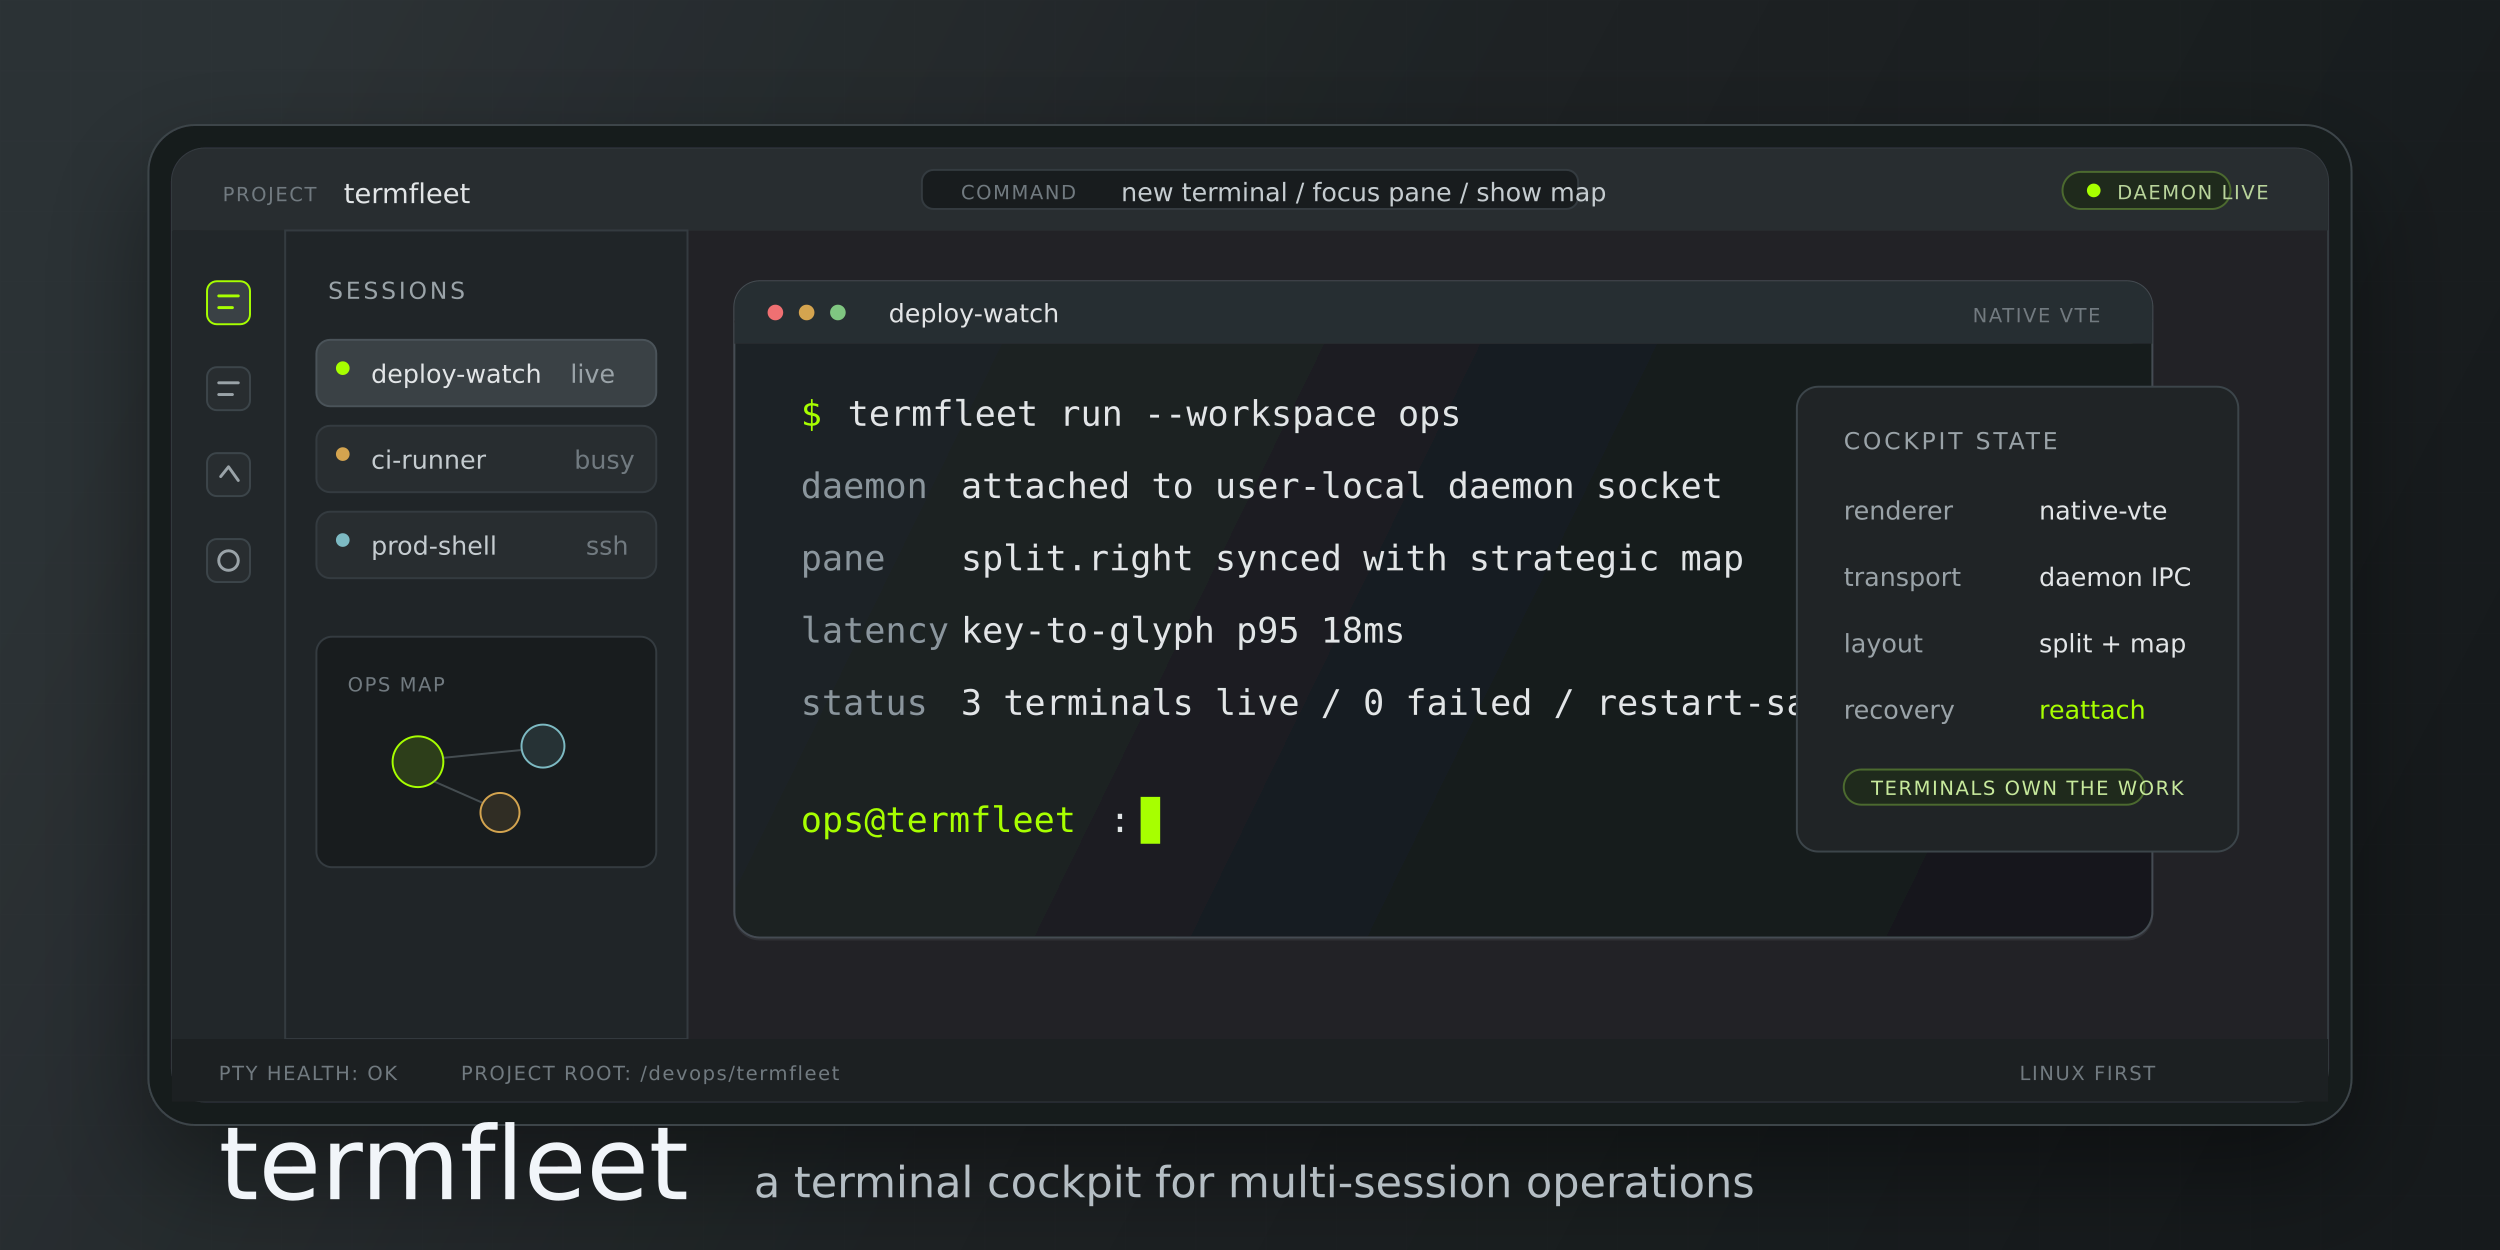
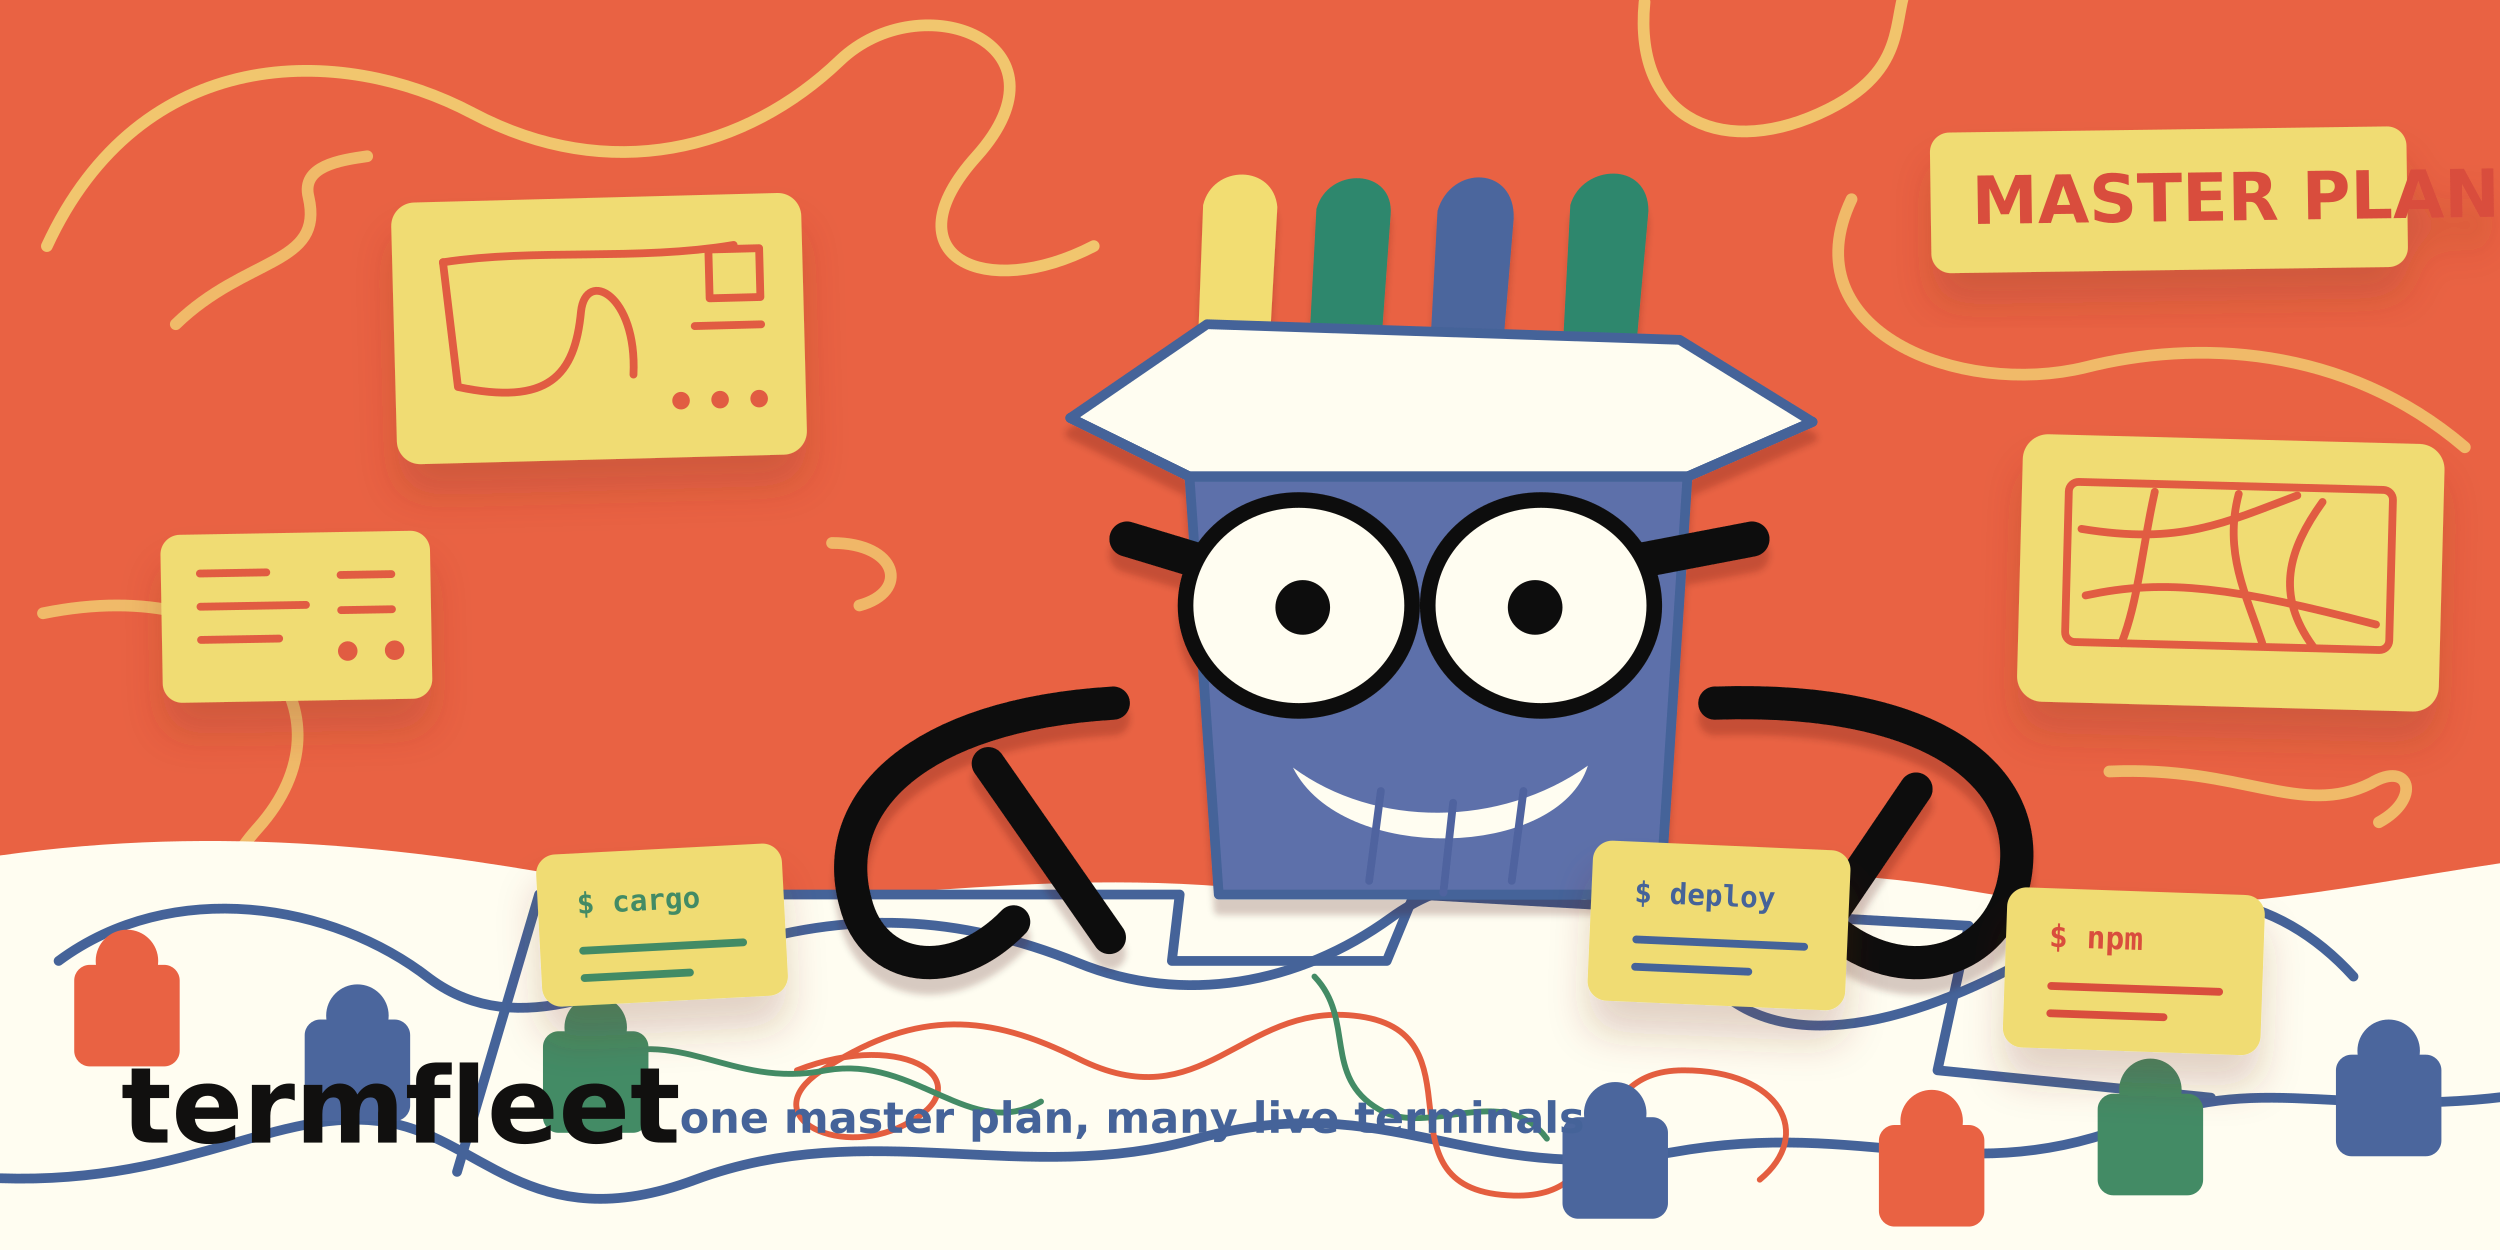
<svg xmlns="http://www.w3.org/2000/svg" width="1280" height="640" viewBox="0 0 1280 640" fill="none">
  <defs>
-     <filter id="panelShadow" x="-20%" y="-20%" width="140%" height="140%" color-interpolation-filters="sRGB">
-       <feDropShadow dx="0" dy="24" stdDeviation="28" flood-color="#050607" flood-opacity="0.42" />
+     <filter id="softShadow" x="-20%" y="-20%" width="140%" height="150%" color-interpolation-filters="sRGB">
+       <feDropShadow dx="0" dy="16" stdDeviation="10" flood-color="#7b2e22" flood-opacity="0.22" />
    </filter>
-     <filter id="softInset" x="-10%" y="-10%" width="120%" height="120%" color-interpolation-filters="sRGB">
-       <feDropShadow dx="0" dy="1" stdDeviation="0" flood-color="#5b646a" flood-opacity="0.22" />
+     <filter id="inkShadow" x="-20%" y="-20%" width="140%" height="140%" color-interpolation-filters="sRGB">
+       <feDropShadow dx="0" dy="8" stdDeviation="1.5" flood-color="#3b1712" flood-opacity="0.2" />
    </filter>
-     <linearGradient id="surfaceGrad" x1="130" y1="56" x2="1160" y2="600" gradientUnits="userSpaceOnUse">
-       <stop stop-color="#30363a" />
-       <stop offset="0.48" stop-color="#202426" />
-       <stop offset="1" stop-color="#171b1d" />
+     <linearGradient id="terminalBody" x1="540" y1="166" x2="740" y2="398" gradientUnits="userSpaceOnUse">
+       <stop stop-color="#6f83bc" />
+       <stop offset="1" stop-color="#4f639f" />
    </linearGradient>
-     <linearGradient id="terminalGrad" x1="290" y1="152" x2="994" y2="496" gradientUnits="userSpaceOnUse">
-       <stop stop-color="#1f2528" />
-       <stop offset="1" stop-color="#15191b" />
+     <linearGradient id="terminalTop" x1="500" y1="124" x2="814" y2="186" gradientUnits="userSpaceOnUse">
+       <stop stop-color="#ffffff" />
+       <stop offset="1" stop-color="#f1f4ff" />
    </linearGradient>
-     <pattern id="grid" width="36" height="36" patternUnits="userSpaceOnUse">
-       <path d="M36 0H0V36" stroke="#849199" stroke-opacity="0.08" stroke-width="1" />
-     </pattern>
    <style>
      .ui { font-family: DejaVu Sans, sans-serif; }
      .mono { font-family: DejaVu Sans Mono, monospace; }
-       .label { fill: #9aa3a8; font-size: 12px; font-weight: 500; letter-spacing: 0.12em; }
-       .tiny { fill: #717a80; font-size: 10px; letter-spacing: 0.08em; }
+       .route { stroke: #f3dc77; stroke-width: 6; stroke-linecap: round; stroke-linejoin: round; fill: none; }
+       .thinRoute { stroke: #456399; stroke-width: 5; stroke-linecap: round; stroke-linejoin: round; fill: none; }
+       .taskRoute { stroke: #e45e3f; stroke-width: 3; stroke-linecap: round; stroke-linejoin: round; fill: none; }
+       .greenRoute { stroke: #438b65; stroke-width: 3; stroke-linecap: round; stroke-linejoin: round; fill: none; }
+       .ink { stroke: #11100f; stroke-width: 9; stroke-linecap: round; stroke-linejoin: round; }
+       .panelInk { stroke: #e15b42; stroke-width: 4; stroke-linecap: round; stroke-linejoin: round; }
    </style>
  </defs>
-   <rect width="1280" height="640" fill="#111517" />
-   <rect width="1280" height="640" fill="url(#grid)" opacity="0.72" />
-   <rect x="0" y="0" width="1280" height="640" fill="url(#surfaceGrad)" opacity="0.86" />
-   <g opacity="0.34">
-     <path d="M104 520C214 386 351 360 515 442C654 512 780 496 900 376C1018 258 1136 244 1204 302" stroke="#7dbac3" stroke-opacity="0.22" stroke-width="2" />
-     <path d="M112 536C236 448 350 430 476 482C606 536 760 538 904 434C1029 344 1134 326 1200 370" stroke="#a7ff00" stroke-opacity="0.14" stroke-width="2" />
+   <rect width="1280" height="640" fill="#e96243" />
+   <path class="route" fill="none" opacity="0.82" d="M24 126C72 22 174 22 242 58C312 95 382 77 430 31C472 -9 552 22 500 80C454 131 504 155 560 126" />
+   <path class="route" fill="none" opacity="0.8" d="M842 1C836 63 884 82 936 56C982 33 966 4 980 -14" />
+   <path class="route" fill="none" opacity="0.72" d="M948 102C916 169 1003 204 1068 188C1123 174 1200 176 1262 229" />
+   <path class="route" fill="none" opacity="0.72" d="M22 314C130 292 185 365 132 424C86 475 114 545 224 514" />
+   <path class="route" fill="none" opacity="0.72" d="M1080 395C1148 392 1178 419 1214 401C1234 389 1240 409 1218 421" />
+   <path class="route" fill="none" opacity="0.72" d="M90 166C126 131 166 136 158 101C154 85 174 82 188 80" />
+   <path class="route" fill="none" opacity="0.7" d="M426 278C460 278 466 303 440 310" />
+   <g transform="translate(200 104) rotate(-1.5)" filter="url(#softShadow)">
+     <rect x="0" y="0" width="210" height="134" rx="12" fill="#f0dc73" />
+     <path class="panelInk" fill="none" d="M26 31C73 25 126 33 175 26" />
+     <path class="panelInk" fill="none" d="M26 31L32 95C78 106 92 91 96 58C99 36 125 50 122 91" />
+     <path class="panelInk" d="M162 28H188V53H162Z" fill="none" />
+     <path class="panelInk" d="M154 67H188" />
+     <circle cx="146" cy="105" r="4.5" fill="#e15b42" />
+     <circle cx="166" cy="105" r="4.5" fill="#e15b42" />
+     <circle cx="186" cy="105" r="4.5" fill="#e15b42" />
  </g>
-   <g filter="url(#panelShadow)">
-     <rect x="76" y="64" width="1128" height="512" rx="24" fill="#171b1d" stroke="#3c454a" stroke-width="1" />
-     <rect x="88" y="76" width="1104" height="488" rx="17" fill="#202426" stroke="#343b40" stroke-width="1" />
+   <g transform="translate(988 68) rotate(-0.8)" filter="url(#softShadow)">
+     <rect x="0" y="0" width="244" height="72" rx="10" fill="#f0dc73" />
+     <text x="21" y="47" class="ui" font-size="34" font-weight="700" fill="#d94d3c">MASTER PLAN</text>
  </g>
-   <rect x="88" y="76" width="1104" height="42" rx="17" fill="#282d30" />
-   <rect x="88" y="102" width="1104" height="16" fill="#282d30" />
-   <text x="114" y="103" class="ui" fill="#717a80" font-size="10" letter-spacing="0.08em">PROJECT</text>
-   <text x="176" y="104" class="ui" font-size="14" fill="#e2e5e7">termfleet</text>
-   <rect x="472" y="87" width="336" height="20" rx="6" fill="#181c1e" stroke="#343b40" />
-   <text x="492" y="102" class="ui" fill="#717a80" font-size="10" letter-spacing="0.08em">COMMAND</text>
-   <text x="574" y="103" class="ui" font-size="13" fill="#c5ccd0">new terminal / focus pane / show map</text>
-   <rect x="1056" y="88" width="86" height="19" rx="9.5" fill="#1f2a1c" stroke="#4c6a2f" />
-   <circle cx="1072" cy="97.5" r="3.5" fill="#a7ff00" />
-   <text x="1084" y="102" class="ui" fill="#b9d49b" font-size="10" letter-spacing="0.08em">DAEMON LIVE</text>
-   <rect x="88" y="118" width="58" height="414" fill="#22272a" />
-   <g>
-     <rect x="106" y="144" width="22" height="22" rx="5" fill="#3a4145" stroke="#a7ff00" />
-     <path d="M112 151.5H122M112 157.5H119" stroke="#a7ff00" stroke-width="1.5" stroke-linecap="round" />
-     <rect x="106" y="188" width="22" height="22" rx="5" fill="#282d30" stroke="#3c454a" />
-     <path d="M112 196H122M112 202H119" stroke="#9aa3a8" stroke-width="1.5" stroke-linecap="round" />
-     <rect x="106" y="232" width="22" height="22" rx="5" fill="#282d30" stroke="#3c454a" />
-     <path d="M113 244L117 239L122 246" stroke="#9aa3a8" stroke-width="1.5" stroke-linecap="round" stroke-linejoin="round" />
-     <rect x="106" y="276" width="22" height="22" rx="5" fill="#282d30" stroke="#3c454a" />
-     <circle cx="117" cy="287" r="5" stroke="#9aa3a8" stroke-width="1.5" />
+   <g transform="translate(1036 222) rotate(1.5)" filter="url(#softShadow)">
+     <rect x="0" y="0" width="216" height="137" rx="13" fill="#f0dc73" />
+     <rect x="24" y="24" width="166" height="82" rx="5" fill="none" stroke="#e15b42" stroke-width="4" />
+     <path class="panelInk" fill="none" d="M31 48C82 55 104 43 141 28M34 82C75 72 110 76 183 93M68 28C62 59 61 84 53 106M111 28C104 58 116 79 125 104M154 31C137 56 131 79 151 105" />
  </g>
-   <rect x="146" y="118" width="206" height="414" fill="#202528" stroke="#343b40" />
-   <text x="168" y="153" class="ui label">SESSIONS</text>
-   <g class="ui" font-size="13">
-     <rect x="162" y="174" width="174" height="34" rx="7" fill="#3a4145" stroke="#4a5359" />
-     <rect x="172" y="185" width="7" height="7" rx="3.5" fill="#a7ff00" />
-     <text x="190" y="196" fill="#e2e5e7">deploy-watch</text>
-     <text x="292" y="196" fill="#9aa3a8">live</text>
-     <rect x="162" y="218" width="174" height="34" rx="7" fill="#282d30" stroke="#343b40" />
-     <rect x="172" y="229" width="7" height="7" rx="3.5" fill="#d4a44f" />
-     <text x="190" y="240" fill="#c5ccd0">ci-runner</text>
-     <text x="294" y="240" fill="#717a80">busy</text>
-     <rect x="162" y="262" width="174" height="34" rx="7" fill="#282d30" stroke="#343b40" />
-     <rect x="172" y="273" width="7" height="7" rx="3.5" fill="#7dbac3" />
-     <text x="190" y="284" fill="#c5ccd0">prod-shell</text>
-     <text x="300" y="284" fill="#717a80">ssh</text>
+   <path d="M0 438C114 422 216 434 318 454C410 472 502 444 628 454C764 464 879 432 1008 456C1116 475 1192 455 1280 442V640H0V438Z" fill="#fffdf1" />
+   <path class="thinRoute" fill="none" d="M-20 602C88 612 137 567 194 574C246 580 270 636 356 604C445 571 525 608 613 583C712 556 752 608 856 590C956 572 1006 611 1096 574C1160 548 1204 575 1300 559" />
+   <path class="thinRoute" fill="none" d="M30 492C88 449 170 462 220 501C266 535 320 503 372 486C434 466 490 468 552 493C606 515 665 504 712 470C766 431 832 454 876 503C919 549 1002 514 1056 481C1112 446 1166 457 1205 500" />
+   <path class="thinRoute" fill="none" d="M234 600L276 458L604 458L600 492L710 492L724 458L1008 474L992 548L1132 562" />
+   <path class="taskRoute" fill="none" d="M408 548C464 526 505 555 463 576C428 594 383 570 424 546C470 517 506 519 552 542C616 574 635 514 693 520C762 527 702 608 772 612C833 616 806 548 862 548C912 548 929 581 901 604" />
+   <path class="greenRoute" fill="none" d="M302 544C348 523 373 558 423 548C469 540 497 585 533 564M673 500C694 522 677 551 706 568C731 583 770 553 792 583" />
+   <g transform="translate(486 74)" filter="url(#inkShadow)">
+     <path d="M130 31C135 10 166 10 168 32L162 139H126L130 31Z" fill="#f2dd72" />
+     <path d="M188 33C194 11 228 12 226 36L218 146H182L188 33Z" fill="#2f876d" />
+     <path d="M250 34C257 10 290 11 289 38L280 146H244L250 34Z" fill="#4b669d" />
+     <path d="M318 31C324 10 358 8 358 34L348 145H312L318 31Z" fill="#2f876d" />
+     <path d="M62 140L132 92L374 100L442 142L378 170H123L62 140Z" fill="#fffdf1" stroke="#456399" stroke-width="5" stroke-linejoin="round" />
+     <path d="M123 170H378L364 384H138L123 170Z" fill="#5d70aa" stroke="#456399" stroke-width="5" stroke-linejoin="round" />
+     <path d="M62 140L123 170H378L442 142" fill="none" stroke="#456399" stroke-width="5" stroke-linecap="round" stroke-linejoin="round" />
+     <path d="M91 202L190 232M254 232L411 202" fill="none" stroke="#11100f" stroke-width="18" stroke-linecap="round" stroke-linejoin="round" />
+     <path d="M84 286C-16 292 -62 337 -48 388C-39 424 2 430 33 398" fill="none" stroke="#11100f" stroke-width="17" stroke-linecap="round" stroke-linejoin="round" />
+     <path d="M392 286C510 282 559 328 544 382C533 420 488 432 452 402" fill="none" stroke="#11100f" stroke-width="17" stroke-linecap="round" stroke-linejoin="round" />
+     <path d="M20 317L82 406" fill="none" stroke="#11100f" stroke-width="17" stroke-linecap="round" stroke-linejoin="round" />
+     <path d="M495 330L438 414" fill="none" stroke="#11100f" stroke-width="17" stroke-linecap="round" stroke-linejoin="round" />
+     <ellipse cx="179" cy="236" rx="58" ry="54" fill="#fffdf1" stroke="#11100f" stroke-width="8" />
+     <ellipse cx="303" cy="236" rx="58" ry="54" fill="#fffdf1" stroke="#11100f" stroke-width="8" />
+     <circle cx="181" cy="237" r="14" fill="#11100f" />
+     <circle cx="300" cy="237" r="14" fill="#11100f" />
+     <path d="M176 319C218 350 282 350 327 318C312 366 201 369 176 319Z" fill="#fffdf1" />
+     <path d="M221 331L215 377M258 337L253 383M294 331L288 377" stroke="#4f639f" stroke-width="4" stroke-linecap="round" />
  </g>
-   <rect x="162" y="326" width="174" height="118" rx="8" fill="#181c1e" stroke="#343b40" />
-   <text x="178" y="354" class="ui" fill="#717a80" font-size="10" letter-spacing="0.08em">OPS MAP</text>
-   <circle cx="214" cy="390" r="13" fill="#a7ff00" fill-opacity="0.15" stroke="#a7ff00" />
-   <circle cx="278" cy="382" r="11" fill="#7dbac3" fill-opacity="0.14" stroke="#7dbac3" />
-   <circle cx="256" cy="416" r="10" fill="#d4a44f" fill-opacity="0.13" stroke="#d4a44f" />
-   <path d="M227 388L267 384M222 400L247 411" stroke="#849199" stroke-opacity="0.42" />
-   <g filter="url(#softInset)">
-     <rect x="376" y="144" width="726" height="336" rx="13" fill="url(#terminalGrad)" stroke="#444c52" />
-     <rect x="376" y="144" width="726" height="32" rx="13" fill="#282d30" />
-     <rect x="376" y="164" width="726" height="12" fill="#282d30" />
-     <circle cx="397" cy="160" r="4" fill="#ef6f72" />
-     <circle cx="413" cy="160" r="4" fill="#d4a44f" />
-     <circle cx="429" cy="160" r="4" fill="#7fc681" />
-     <text x="455" y="165" class="ui" fill="#e2e5e7" font-size="13">deploy-watch</text>
-     <text x="1010" y="165" class="ui" fill="#717a80" font-size="10" letter-spacing="0.08em">NATIVE VTE</text>
-     <text x="410" y="218" class="mono" fill="#a7ff00" font-size="18">$</text>
-     <text x="434" y="218" class="mono" fill="#e2e5e7" font-size="18">termfleet run --workspace ops</text>
-     <text x="410" y="255" class="mono" fill="#8b969d" font-size="18">daemon</text>
-     <text x="492" y="255" class="mono" fill="#e2e5e7" font-size="18">attached to user-local daemon socket</text>
-     <text x="410" y="292" class="mono" fill="#8b969d" font-size="18">pane</text>
-     <text x="492" y="292" class="mono" fill="#e2e5e7" font-size="18">split.right synced with strategic map</text>
-     <text x="410" y="329" class="mono" fill="#8b969d" font-size="18">latency</text>
-     <text x="492" y="329" class="mono" fill="#e2e5e7" font-size="18">key-to-glyph p95 18ms</text>
-     <text x="410" y="366" class="mono" fill="#8b969d" font-size="18">status</text>
-     <text x="492" y="366" class="mono" fill="#e2e5e7" font-size="18">3 terminals live / 0 failed / restart-safe</text>
-     <text x="410" y="426" class="mono" fill="#a7ff00" font-size="18">ops@termfleet</text>
-     <text x="568" y="426" class="mono" fill="#e2e5e7" font-size="18">:</text>
-     <rect x="584" y="408" width="10" height="24" fill="#a7ff00" />
+   <g transform="translate(38 476)">
+     <g transform="translate(0 0)">
+       <rect x="0" y="18" width="54" height="52" rx="8" fill="#e96243" />
+       <circle cx="27" cy="16" r="16" fill="#e96243" />
+     </g>
+     <g transform="translate(118 28)">
+       <rect x="0" y="18" width="54" height="52" rx="8" fill="#4b669d" />
+       <circle cx="27" cy="16" r="16" fill="#4b669d" />
+     </g>
+     <g transform="translate(240 34)">
+       <rect x="0" y="18" width="54" height="52" rx="8" fill="#438b65" />
+       <circle cx="27" cy="16" r="16" fill="#438b65" />
+     </g>
+     <g transform="translate(762 78)">
+       <rect x="0" y="18" width="54" height="52" rx="8" fill="#4b669d" />
+       <circle cx="27" cy="16" r="16" fill="#4b669d" />
+     </g>
+     <g transform="translate(924 82)">
+       <rect x="0" y="18" width="54" height="52" rx="8" fill="#e96243" />
+       <circle cx="27" cy="16" r="16" fill="#e96243" />
+     </g>
+     <g transform="translate(1036 66)">
+       <rect x="0" y="18" width="54" height="52" rx="8" fill="#438b65" />
+       <circle cx="27" cy="16" r="16" fill="#438b65" />
+     </g>
+     <g transform="translate(1158 46)">
+       <rect x="0" y="18" width="54" height="52" rx="8" fill="#4b669d" />
+       <circle cx="27" cy="16" r="16" fill="#4b669d" />
+     </g>
  </g>
-   <rect x="920" y="198" width="226" height="238" rx="11" fill="#202426" stroke="#3c454a" />
-   <text x="944" y="230" class="ui label">COCKPIT STATE</text>
-   <g class="ui" font-size="13">
-     <text x="944" y="266" fill="#9aa3a8">renderer</text>
-     <text x="1044" y="266" fill="#e2e5e7">native-vte</text>
-     <text x="944" y="300" fill="#9aa3a8">transport</text>
-     <text x="1044" y="300" fill="#e2e5e7">daemon IPC</text>
-     <text x="944" y="334" fill="#9aa3a8">layout</text>
-     <text x="1044" y="334" fill="#e2e5e7">split + map</text>
-     <text x="944" y="368" fill="#9aa3a8">recovery</text>
-     <text x="1044" y="368" fill="#a7ff00">reattach</text>
+   <g filter="url(#softShadow)">
+     <g transform="translate(82 274) rotate(-1)">
+       <rect x="0" y="0" width="138" height="86" rx="10" fill="#f0dc73" />
+       <path class="panelInk" d="M20 20H54M20 37H74M20 54H60M92 22H118M92 40H118" />
+       <circle cx="95" cy="61" r="5" fill="#e15b42" />
+       <circle cx="119" cy="61" r="5" fill="#e15b42" />
+     </g>
+     <g transform="translate(1028 454) rotate(2)">
+       <rect x="0" y="0" width="132" height="82" rx="10" fill="#f0dc73" />
+       <text x="22" y="30" class="mono" font-size="16" font-weight="700" fill="#d94d3c">$ npm</text>
+       <path d="M24 50H110M24 64H82" stroke="#d94d3c" stroke-width="4" stroke-linecap="round" />
+     </g>
+     <g transform="translate(274 438) rotate(-3)">
+       <rect x="0" y="0" width="126" height="78" rx="10" fill="#f0dc73" />
+       <text x="20" y="31" class="mono" font-size="15" font-weight="700" fill="#438b65">$ cargo</text>
+       <path d="M22 50H104M22 64H76" stroke="#438b65" stroke-width="4" stroke-linecap="round" />
+     </g>
+     <g transform="translate(816 430) rotate(2.5)">
+       <rect x="0" y="0" width="132" height="82" rx="10" fill="#f0dc73" />
+       <text x="22" y="31" class="mono" font-size="15" font-weight="700" fill="#456399">$ deploy</text>
+       <path d="M24 50H110M24 64H82" stroke="#456399" stroke-width="4" stroke-linecap="round" />
+     </g>
  </g>
-   <rect x="944" y="394" width="154" height="18" rx="9" fill="#1f2a1c" stroke="#4c6a2f" />
-   <text x="958" y="407" class="ui" fill="#c7e99c" font-size="10" letter-spacing="0.08em">TERMINALS OWN THE WORK</text>
-   <rect x="88" y="532" width="1104" height="32" rx="0" fill="#1c2022" />
-   <text x="112" y="553" class="ui" fill="#717a80" font-size="10" letter-spacing="0.08em">PTY HEALTH: OK</text>
-   <text x="236" y="553" class="ui" fill="#717a80" font-size="10" letter-spacing="0.08em">PROJECT ROOT: /devops/termfleet</text>
-   <text x="1034" y="553" class="ui" fill="#717a80" font-size="10" letter-spacing="0.08em">LINUX FIRST</text>
-   <text x="112" y="614" class="ui" font-size="52" font-weight="500" fill="#f1f5f9">termfleet</text>
-   <text x="386" y="613" class="ui" font-size="22" font-weight="400" fill="#b5bec4">a terminal cockpit for multi-session operations</text>
+   <g transform="translate(62 585)">
+     <text x="0" y="0" class="ui" font-size="54" font-weight="800" fill="#11100f">termfleet</text>
+     <text x="286" y="-5" class="ui" font-size="22" font-weight="700" fill="#456399">one master plan, many live terminals</text>
+   </g>
</svg>
